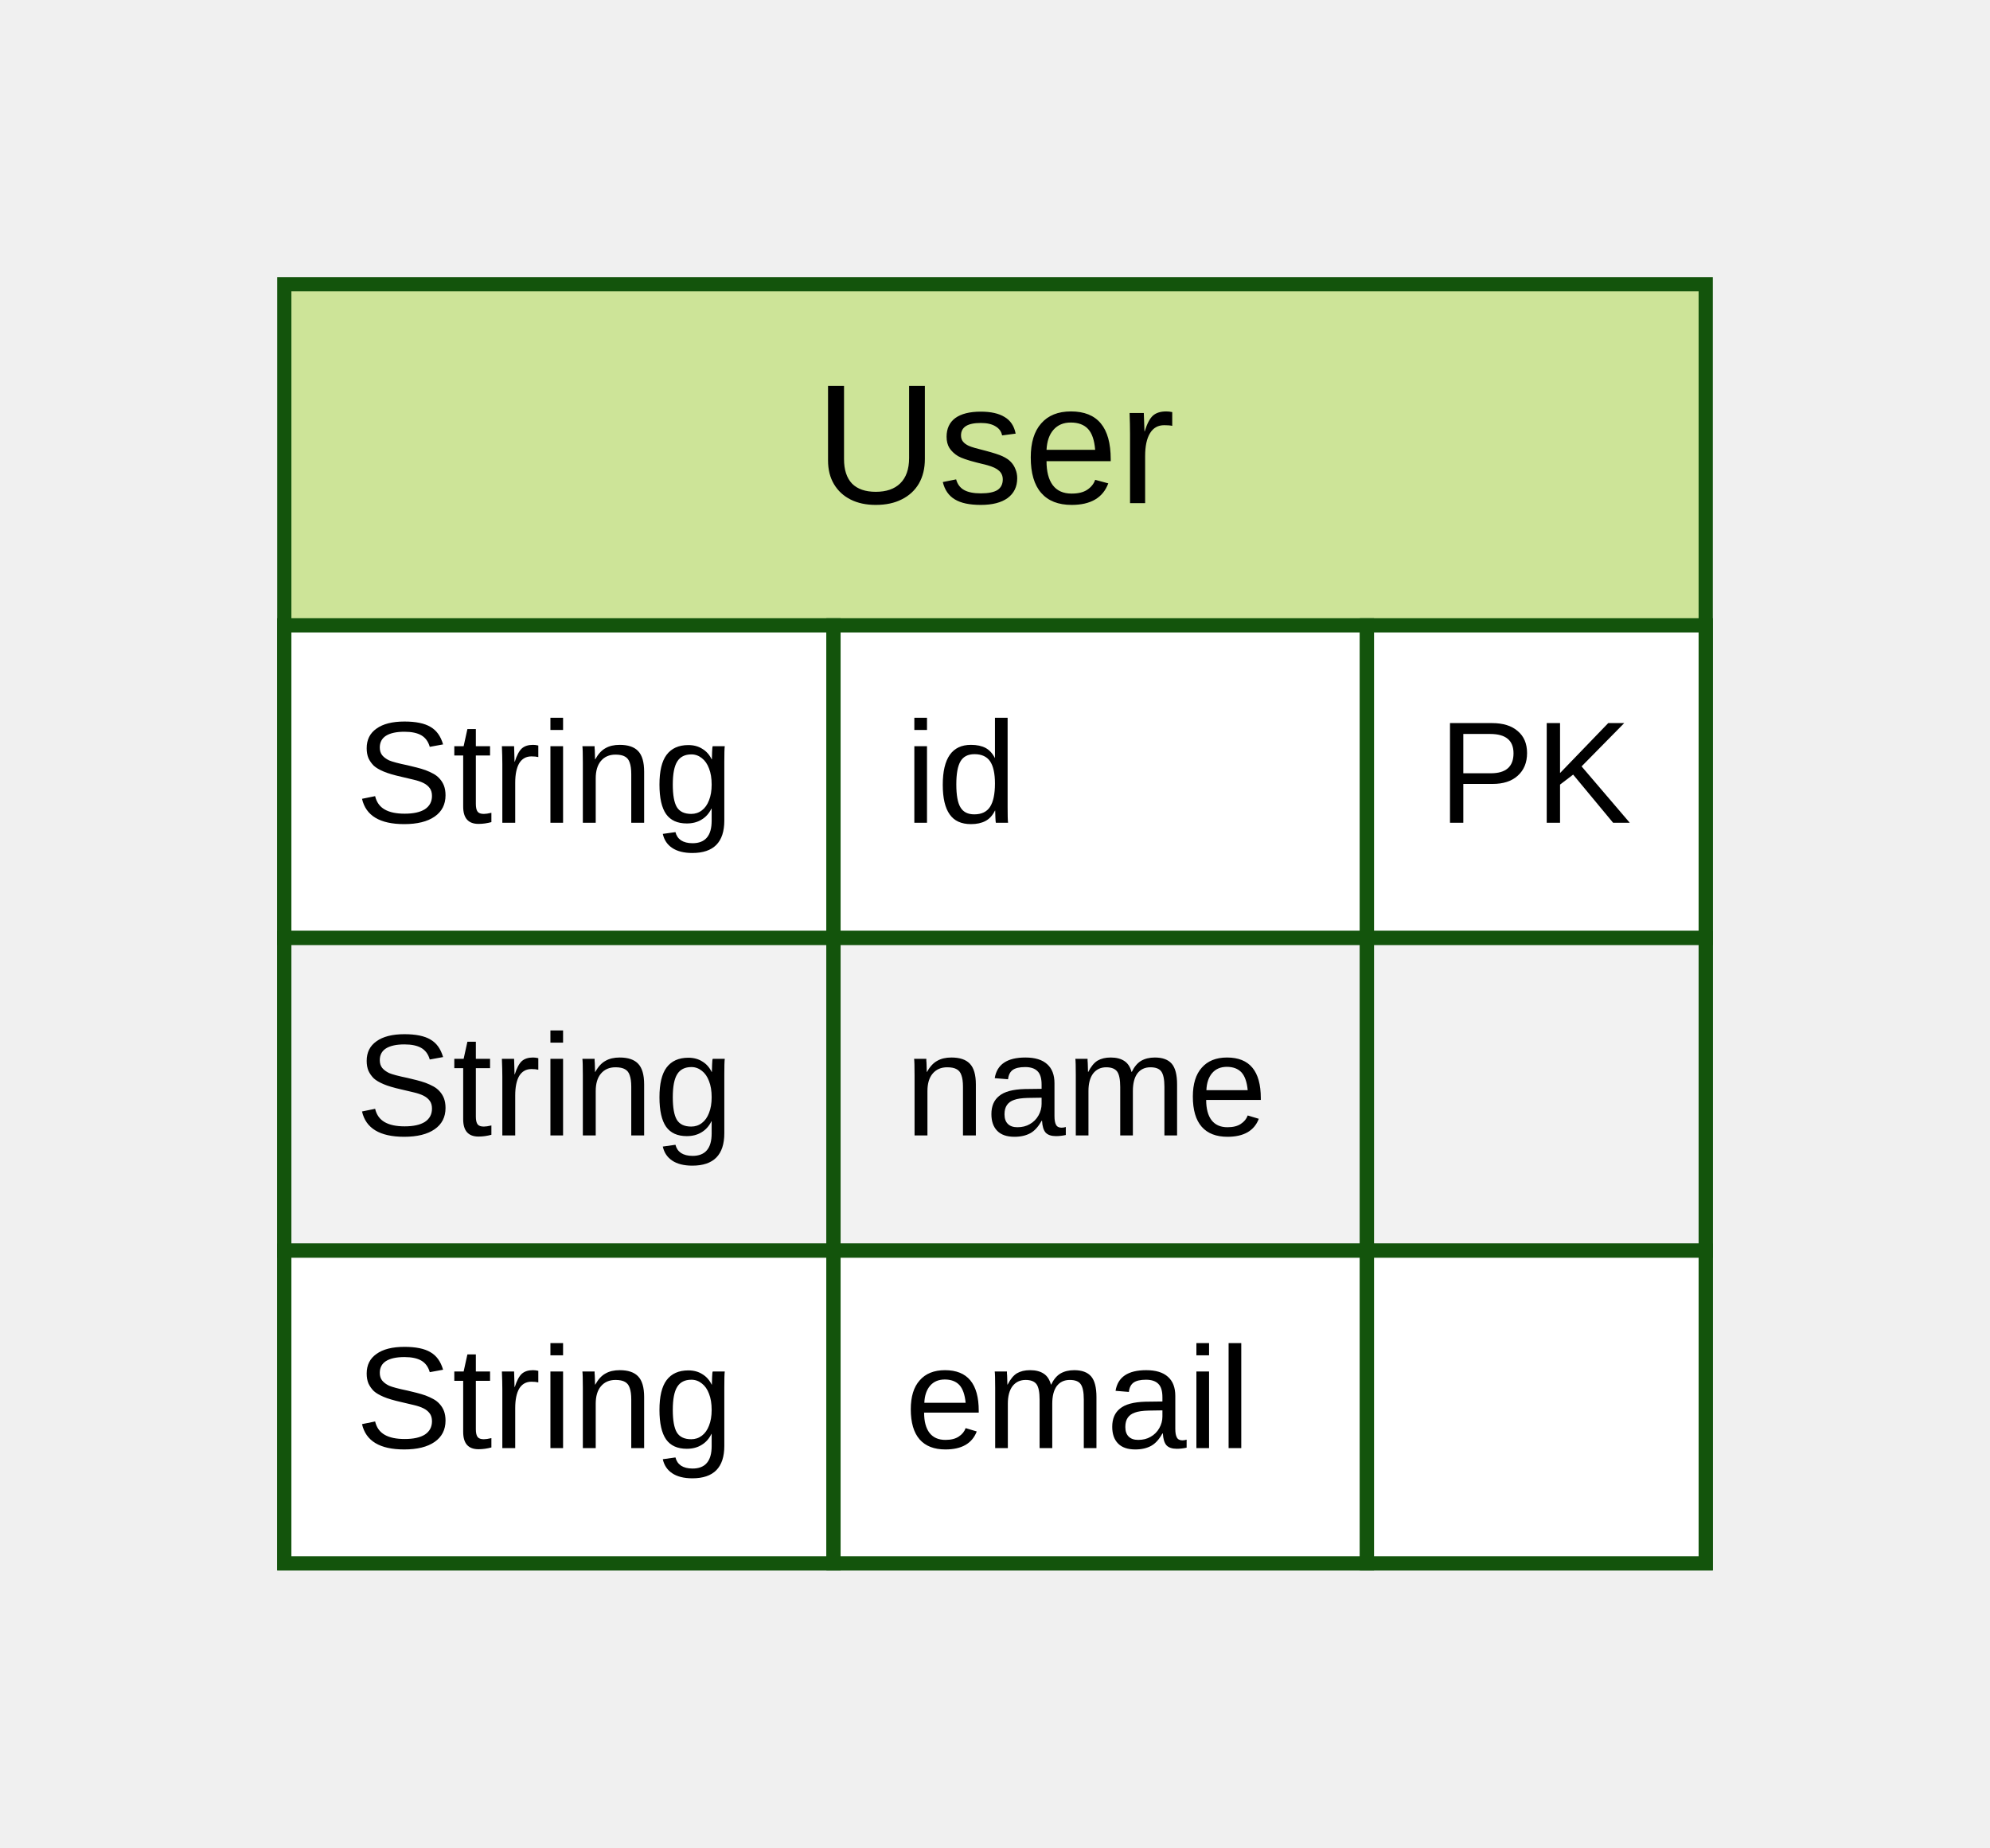
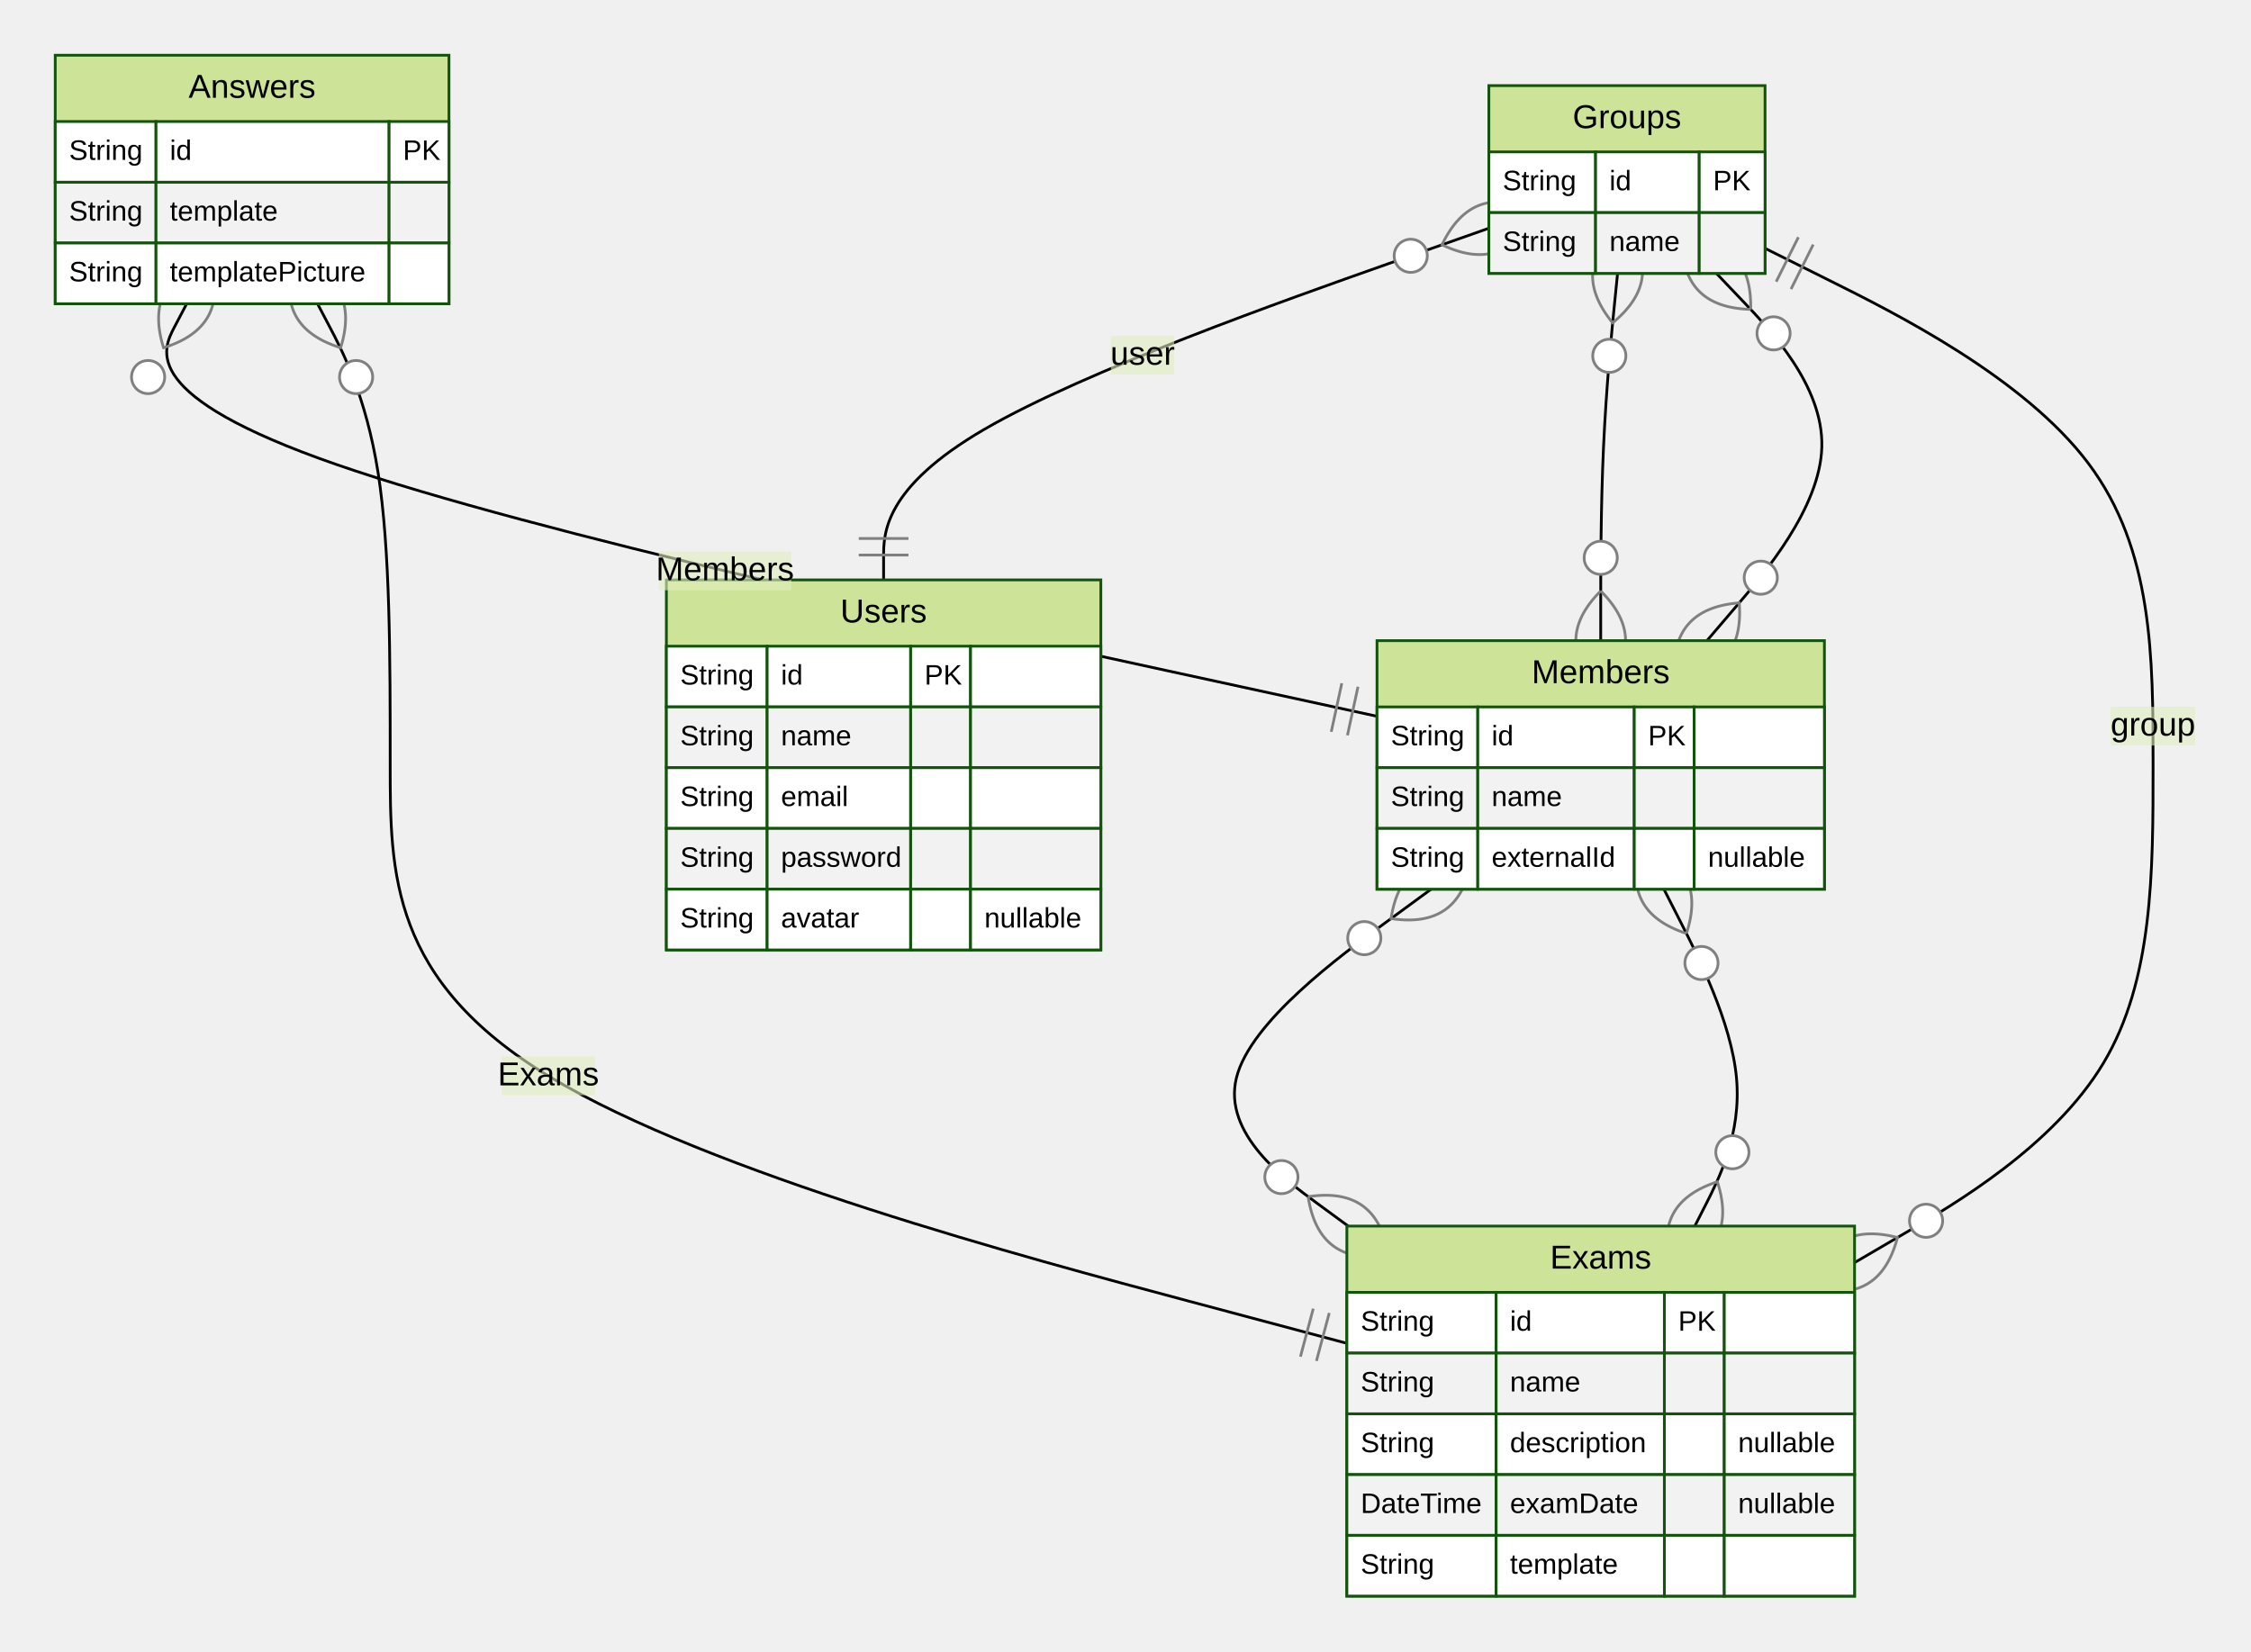
- <svg xmlns="http://www.w3.org/2000/svg" aria-labelledby="chart-title-mermaid-0 chart-desc-mermaid-0" role="img" viewBox="0 0 140 130" style="max-width: 140px; background-color: white;" width="100%" id="mermaid-0">
-   <style>
-     #mermaid-0 {
-       font-family: "trebuchet ms", verdana, arial, sans-serif;
-       font-size: 16px;
-       fill: #000000;
-     }
- 
-     #mermaid-0 .error-icon {
-       fill: #552222;
-     }
- 
-     #mermaid-0 .error-text {
-       fill: #552222;
-       stroke: #552222;
-     }
- 
-     #mermaid-0 .edge-thickness-normal {
-       stroke-width: 2px;
-     }
- 
-     #mermaid-0 .edge-thickness-thick {
-       stroke-width: 3.5px;
-     }
- 
-     #mermaid-0 .edge-pattern-solid {
-       stroke-dasharray: 0;
-     }
- 
-     #mermaid-0 .edge-pattern-dashed {
-       stroke-dasharray: 3;
-     }
- 
-     #mermaid-0 .edge-pattern-dotted {
-       stroke-dasharray: 2;
-     }
- 
-     #mermaid-0 .marker {
-       fill: #000000;
-       stroke: #000000;
-     }
- 
-     #mermaid-0 .marker.cross {
-       stroke: #000000;
-     }
- 
-     #mermaid-0 svg {
-       font-family: "trebuchet ms", verdana, arial, sans-serif;
-       font-size: 16px;
-     }
- 
-     #mermaid-0 .entityBox {
-       fill: #cde498;
-       stroke: #13540c;
-     }
- 
-     #mermaid-0 .attributeBoxOdd {
-       fill: #ffffff;
-       stroke: #13540c;
-     }
- 
-     #mermaid-0 .attributeBoxEven {
-       fill: #f2f2f2;
-       stroke: #13540c;
-     }
- 
-     #mermaid-0 .relationshipLabelBox {
-       fill: hsl(78.158, 58.462%, 84.51%);
-       opacity: 0.7;
-       background-color: hsl(78.158, 58.462%, 84.51%);
-     }
- 
-     #mermaid-0 .relationshipLabelBox rect {
-       opacity: 0.5;
-     }
- 
-     #mermaid-0 .relationshipLine {
-       stroke: #000000;
-     }
- 
-     #mermaid-0 :root {
-       --mermaid-font-family: "trebuchet ms", verdana, arial, sans-serif;
-     }
-   </style>
+ <svg xmlns="http://www.w3.org/2000/svg" aria-labelledby="chart-title-mermaid-0 chart-desc-mermaid-0" role="img" viewBox="0 0 815.042 598" style="max-width: 815.042px; background-color: white;" width="100%" id="mermaid-0">
+   <style>#mermaid-0 {font-family:"trebuchet ms",verdana,arial,sans-serif;font-size:16px;fill:#000000;}#mermaid-0 .error-icon{fill:#552222;}#mermaid-0 .error-text{fill:#552222;stroke:#552222;}#mermaid-0 .edge-thickness-normal{stroke-width:2px;}#mermaid-0 .edge-thickness-thick{stroke-width:3.5px;}#mermaid-0 .edge-pattern-solid{stroke-dasharray:0;}#mermaid-0 .edge-pattern-dashed{stroke-dasharray:3;}#mermaid-0 .edge-pattern-dotted{stroke-dasharray:2;}#mermaid-0 .marker{fill:#000000;stroke:#000000;}#mermaid-0 .marker.cross{stroke:#000000;}#mermaid-0 svg{font-family:"trebuchet ms",verdana,arial,sans-serif;font-size:16px;}#mermaid-0 .entityBox{fill:#cde498;stroke:#13540c;}#mermaid-0 .attributeBoxOdd{fill:#ffffff;stroke:#13540c;}#mermaid-0 .attributeBoxEven{fill:#f2f2f2;stroke:#13540c;}#mermaid-0 .relationshipLabelBox{fill:hsl(78.158, 58.462%, 84.51%);opacity:0.7;background-color:hsl(78.158, 58.462%, 84.51%);}#mermaid-0 .relationshipLabelBox rect{opacity:0.5;}#mermaid-0 .relationshipLine{stroke:#000000;}#mermaid-0 :root{--mermaid-font-family:"trebuchet ms",verdana,arial,sans-serif;}</style>
  <g />
  <defs>
    <marker orient="auto" markerHeight="18" markerWidth="18" refY="9" refX="0" id="ONLY_ONE_START">
      <path d="M9,0 L9,18 M15,0 L15,18" fill="none" stroke="gray" />
    </marker>
  </defs>
  <defs>
    <marker orient="auto" markerHeight="18" markerWidth="18" refY="9" refX="18" id="ONLY_ONE_END">
      <path d="M3,0 L3,18 M9,0 L9,18" fill="none" stroke="gray" />
    </marker>
  </defs>
  <defs>
    <marker orient="auto" markerHeight="18" markerWidth="30" refY="9" refX="0" id="ZERO_OR_ONE_START">
      <circle r="6" cy="9" cx="21" fill="white" stroke="gray" />
      <path d="M9,0 L9,18" fill="none" stroke="gray" />
    </marker>
  </defs>
  <defs>
    <marker orient="auto" markerHeight="18" markerWidth="30" refY="9" refX="30" id="ZERO_OR_ONE_END">
      <circle r="6" cy="9" cx="9" fill="white" stroke="gray" />
      <path d="M21,0 L21,18" fill="none" stroke="gray" />
    </marker>
  </defs>
  <defs>
    <marker orient="auto" markerHeight="36" markerWidth="45" refY="18" refX="18" id="ONE_OR_MORE_START">
      <path d="M0,18 Q 18,0 36,18 Q 18,36 0,18 M42,9 L42,27" fill="none" stroke="gray" />
    </marker>
  </defs>
  <defs>
    <marker orient="auto" markerHeight="36" markerWidth="45" refY="18" refX="27" id="ONE_OR_MORE_END">
      <path d="M3,9 L3,27 M9,18 Q27,0 45,18 Q27,36 9,18" fill="none" stroke="gray" />
    </marker>
  </defs>
  <defs>
    <marker orient="auto" markerHeight="36" markerWidth="57" refY="18" refX="18" id="ZERO_OR_MORE_START">
      <circle r="6" cy="18" cx="48" fill="white" stroke="gray" />
      <path d="M0,18 Q18,0 36,18 Q18,36 0,18" fill="none" stroke="gray" />
    </marker>
  </defs>
  <defs>
    <marker orient="auto" markerHeight="36" markerWidth="57" refY="18" refX="39" id="ZERO_OR_MORE_END">
      <circle r="6" cy="18" cx="9" fill="white" stroke="gray" />
      <path d="M21,18 Q39,0 57,18 Q39,36 21,18" fill="none" stroke="gray" />
    </marker>
  </defs>
-   <g transform="translate(20,20 )" id="User">
-     <rect height="90" width="100" y="0" x="0" stroke="gray" fill-opacity="100%" fill="honeydew" class="er entityBox" />
-     <text transform="translate(50,12)" style="font-family: &quot;trebuchet ms&quot;, verdana, arial, sans-serif;; font-size: 12px" text-anchor="middle" dominant-baseline="middle" y="0" x="0" id="entity-User" class="er entityLabel">User</text>
+   <path marker-start="url(#ZERO_OR_MORE_START)" marker-end="url(#ONLY_ONE_END)" fill="none" stroke="gray" d="M539.088,82.648L502.563,95.54C466.037,108.432,392.986,134.216,356.461,155.441C319.935,176.667,319.935,193.333,319.935,201.667L319.935,210" class="er relationshipLine" />
+   <path marker-start="url(#ZERO_OR_MORE_START)" marker-end="url(#ZERO_OR_MORE_END)" fill="none" stroke="gray" d="M585.688,99L584.671,109.167C583.654,119.333,581.621,139.667,580.604,161.833C579.587,184,579.587,208,579.587,220L579.587,232" class="er relationshipLine" />
+   <path marker-start="url(#ZERO_OR_MORE_START)" marker-end="url(#ONLY_ONE_END)" fill="none" stroke="gray" d="M671.5,457.231L689.514,446.693C707.529,436.154,743.558,415.077,761.573,385.039C779.587,355,779.587,316,779.587,277C779.587,238,779.587,199,756.171,167.822C732.754,136.645,685.921,113.29,662.505,101.612L639.088,89.935" class="er relationshipLine" />
+   <path marker-start="url(#ZERO_OR_MORE_START)" marker-end="url(#ZERO_OR_MORE_END)" fill="none" stroke="gray" d="M613.66,444L617.898,435.667C622.136,427.333,630.612,410.667,628.747,390.333C626.883,370,614.677,346,608.575,334L602.472,322" class="er relationshipLine" />
+   <path marker-start="url(#ZERO_OR_MORE_START)" marker-end="url(#ONLY_ONE_END)" fill="none" stroke="gray" d="M67.597,110L63.211,118.333C58.825,126.667,50.053,143.333,121.885,168.233C193.717,193.132,346.153,226.263,422.371,242.829L498.589,259.395" class="er relationshipLine" />
+   <path marker-start="url(#ZERO_OR_MORE_START)" marker-end="url(#ONLY_ONE_END)" fill="none" stroke="gray" d="M114.965,110L119.351,118.333C123.737,126.667,132.509,143.333,136.895,171.167C141.281,199,141.281,238,141.281,277C141.281,316,141.281,355,199.013,389.911C256.745,424.822,372.21,455.643,429.942,471.054L487.674,486.465" class="er relationshipLine" />
+   <path marker-start="url(#ZERO_OR_MORE_START)" marker-end="url(#ZERO_OR_MORE_END)" fill="none" stroke="gray" d="M618.049,232L628.305,220C638.561,208,659.074,184,659.646,161.833C660.217,139.667,640.847,119.333,631.162,109.167L621.477,99" class="er relationshipLine" />
+   <path marker-start="url(#ZERO_OR_MORE_START)" marker-end="url(#ZERO_OR_MORE_END)" fill="none" stroke="gray" d="M518.182,322L501.808,334C485.433,346,452.684,370,447.681,390.333C442.678,410.667,465.42,427.333,476.791,435.667L488.162,444" class="er relationshipLine" />
+   <g transform="translate(241.281,210 )" id="Users">
+     <rect height="134" width="157.308" y="0" x="0" stroke="gray" fill-opacity="100%" fill="honeydew" class="er entityBox" />
+     <text transform="translate(78.6541,12)" style="font-family: &quot;trebuchet ms&quot;, verdana, arial, sans-serif;; font-size: 12px" text-anchor="middle" dominant-baseline="middle" y="0" x="0" id="entity-Users" class="er entityLabel">Users</text>
+     <rect height="22" width="36.484" y="24" x="0" stroke="gray" fill-opacity="100%" fill="honeydew" class="er attributeBoxOdd" />
+     <text transform="translate(5,35)" style="font-family: &quot;trebuchet ms&quot;, verdana, arial, sans-serif;; font-size: 10.2px" text-anchor="left" dominant-baseline="middle" y="0" x="0" id="entity-Users-attr-1-type" class="er entityLabel">String</text>
+     <rect height="22" width="51.969" y="24" x="36.484" stroke="gray" fill-opacity="100%" fill="honeydew" class="er attributeBoxOdd" />
+     <text transform="translate(41.48438,35)" style="font-family: &quot;trebuchet ms&quot;, verdana, arial, sans-serif;; font-size: 10.2px" text-anchor="left" dominant-baseline="middle" y="0" x="0" id="entity-Users-attr-1-name" class="er entityLabel">id</text>
+     <rect height="22" width="21.681" y="24" x="88.453" stroke="gray" fill-opacity="100%" fill="honeydew" class="er attributeBoxOdd" />
+     <text transform="translate(93.45312,35)" style="font-family: &quot;trebuchet ms&quot;, verdana, arial, sans-serif;; font-size: 10.2px" text-anchor="left" dominant-baseline="middle" y="0" x="0" id="entity-Users-attr-1-key" class="er entityLabel">PK</text>
+     <rect height="22" width="47.174" y="24" x="110.134" stroke="gray" fill-opacity="100%" fill="honeydew" class="er attributeBoxOdd" />
+     <text transform="translate(115.1339,35)" style="font-family: &quot;trebuchet ms&quot;, verdana, arial, sans-serif;; font-size: 10.2px" text-anchor="left" dominant-baseline="middle" y="0" x="0" id="entity-Users-attr-1-comment" class="er entityLabel" />
+     <rect height="22" width="36.484" y="46" x="0" stroke="gray" fill-opacity="100%" fill="honeydew" class="er attributeBoxEven" />
+     <text transform="translate(5,57)" style="font-family: &quot;trebuchet ms&quot;, verdana, arial, sans-serif;; font-size: 10.2px" text-anchor="left" dominant-baseline="middle" y="0" x="0" id="entity-Users-attr-2-type" class="er entityLabel">String</text>
+     <rect height="22" width="51.969" y="46" x="36.484" stroke="gray" fill-opacity="100%" fill="honeydew" class="er attributeBoxEven" />
+     <text transform="translate(41.48438,57)" style="font-family: &quot;trebuchet ms&quot;, verdana, arial, sans-serif;; font-size: 10.2px" text-anchor="left" dominant-baseline="middle" y="0" x="0" id="entity-Users-attr-2-name" class="er entityLabel">name</text>
+     <rect height="22" width="21.681" y="46" x="88.453" stroke="gray" fill-opacity="100%" fill="honeydew" class="er attributeBoxEven" />
+     <text transform="translate(93.45312,57)" style="font-family: &quot;trebuchet ms&quot;, verdana, arial, sans-serif;; font-size: 10.2px" text-anchor="left" dominant-baseline="middle" y="0" x="0" id="entity-Users-attr-2-key" class="er entityLabel" />
+     <rect height="22" width="47.174" y="46" x="110.134" stroke="gray" fill-opacity="100%" fill="honeydew" class="er attributeBoxEven" />
+     <text transform="translate(115.1339,57)" style="font-family: &quot;trebuchet ms&quot;, verdana, arial, sans-serif;; font-size: 10.2px" text-anchor="left" dominant-baseline="middle" y="0" x="0" id="entity-Users-attr-2-comment" class="er entityLabel" />
+     <rect height="22" width="36.484" y="68" x="0" stroke="gray" fill-opacity="100%" fill="honeydew" class="er attributeBoxOdd" />
+     <text transform="translate(5,79)" style="font-family: &quot;trebuchet ms&quot;, verdana, arial, sans-serif;; font-size: 10.2px" text-anchor="left" dominant-baseline="middle" y="0" x="0" id="entity-Users-attr-3-type" class="er entityLabel">String</text>
+     <rect height="22" width="51.969" y="68" x="36.484" stroke="gray" fill-opacity="100%" fill="honeydew" class="er attributeBoxOdd" />
+     <text transform="translate(41.48438,79)" style="font-family: &quot;trebuchet ms&quot;, verdana, arial, sans-serif;; font-size: 10.2px" text-anchor="left" dominant-baseline="middle" y="0" x="0" id="entity-Users-attr-3-name" class="er entityLabel">email</text>
+     <rect height="22" width="21.681" y="68" x="88.453" stroke="gray" fill-opacity="100%" fill="honeydew" class="er attributeBoxOdd" />
+     <text transform="translate(93.45312,79)" style="font-family: &quot;trebuchet ms&quot;, verdana, arial, sans-serif;; font-size: 10.2px" text-anchor="left" dominant-baseline="middle" y="0" x="0" id="entity-Users-attr-3-key" class="er entityLabel" />
+     <rect height="22" width="47.174" y="68" x="110.134" stroke="gray" fill-opacity="100%" fill="honeydew" class="er attributeBoxOdd" />
+     <text transform="translate(115.1339,79)" style="font-family: &quot;trebuchet ms&quot;, verdana, arial, sans-serif;; font-size: 10.2px" text-anchor="left" dominant-baseline="middle" y="0" x="0" id="entity-Users-attr-3-comment" class="er entityLabel" />
+     <rect height="22" width="36.484" y="90" x="0" stroke="gray" fill-opacity="100%" fill="honeydew" class="er attributeBoxEven" />
+     <text transform="translate(5,101)" style="font-family: &quot;trebuchet ms&quot;, verdana, arial, sans-serif;; font-size: 10.2px" text-anchor="left" dominant-baseline="middle" y="0" x="0" id="entity-Users-attr-4-type" class="er entityLabel">String</text>
+     <rect height="22" width="51.969" y="90" x="36.484" stroke="gray" fill-opacity="100%" fill="honeydew" class="er attributeBoxEven" />
+     <text transform="translate(41.48438,101)" style="font-family: &quot;trebuchet ms&quot;, verdana, arial, sans-serif;; font-size: 10.2px" text-anchor="left" dominant-baseline="middle" y="0" x="0" id="entity-Users-attr-4-name" class="er entityLabel">password</text>
+     <rect height="22" width="21.681" y="90" x="88.453" stroke="gray" fill-opacity="100%" fill="honeydew" class="er attributeBoxEven" />
+     <text transform="translate(93.45312,101)" style="font-family: &quot;trebuchet ms&quot;, verdana, arial, sans-serif;; font-size: 10.2px" text-anchor="left" dominant-baseline="middle" y="0" x="0" id="entity-Users-attr-4-key" class="er entityLabel" />
+     <rect height="22" width="47.174" y="90" x="110.134" stroke="gray" fill-opacity="100%" fill="honeydew" class="er attributeBoxEven" />
+     <text transform="translate(115.1339,101)" style="font-family: &quot;trebuchet ms&quot;, verdana, arial, sans-serif;; font-size: 10.2px" text-anchor="left" dominant-baseline="middle" y="0" x="0" id="entity-Users-attr-4-comment" class="er entityLabel" />
+     <rect height="22" width="36.484" y="112" x="0" stroke="gray" fill-opacity="100%" fill="honeydew" class="er attributeBoxOdd" />
+     <text transform="translate(5,123)" style="font-family: &quot;trebuchet ms&quot;, verdana, arial, sans-serif;; font-size: 10.2px" text-anchor="left" dominant-baseline="middle" y="0" x="0" id="entity-Users-attr-5-type" class="er entityLabel">String</text>
+     <rect height="22" width="51.969" y="112" x="36.484" stroke="gray" fill-opacity="100%" fill="honeydew" class="er attributeBoxOdd" />
+     <text transform="translate(41.48438,123)" style="font-family: &quot;trebuchet ms&quot;, verdana, arial, sans-serif;; font-size: 10.2px" text-anchor="left" dominant-baseline="middle" y="0" x="0" id="entity-Users-attr-5-name" class="er entityLabel">avatar</text>
+     <rect height="22" width="21.681" y="112" x="88.453" stroke="gray" fill-opacity="100%" fill="honeydew" class="er attributeBoxOdd" />
+     <text transform="translate(93.45312,123)" style="font-family: &quot;trebuchet ms&quot;, verdana, arial, sans-serif;; font-size: 10.2px" text-anchor="left" dominant-baseline="middle" y="0" x="0" id="entity-Users-attr-5-key" class="er entityLabel" />
+     <rect height="22" width="47.174" y="112" x="110.134" stroke="gray" fill-opacity="100%" fill="honeydew" class="er attributeBoxOdd" />
+     <text transform="translate(115.1339,123)" style="font-family: &quot;trebuchet ms&quot;, verdana, arial, sans-serif;; font-size: 10.2px" text-anchor="left" dominant-baseline="middle" y="0" x="0" id="entity-Users-attr-5-comment" class="er entityLabel">nullable</text>
+   </g>
+   <g transform="translate(539.0881,31 )" id="Groups">
+     <rect height="68" width="100" y="0" x="0" stroke="gray" fill-opacity="100%" fill="honeydew" class="er entityBox" />
+     <text transform="translate(50,12)" style="font-family: &quot;trebuchet ms&quot;, verdana, arial, sans-serif;; font-size: 12px" text-anchor="middle" dominant-baseline="middle" y="0" x="0" id="entity-Groups" class="er entityLabel">Groups</text>
    <rect height="22" width="38.638" y="24" x="0" stroke="gray" fill-opacity="100%" fill="honeydew" class="er attributeBoxOdd" />
-     <text transform="translate(5,35)" style="font-family: &quot;trebuchet ms&quot;, verdana, arial, sans-serif;; font-size: 10.2px" text-anchor="left" dominant-baseline="middle" y="0" x="0" id="entity-User-attr-1-type" class="er entityLabel">String</text>
+     <text transform="translate(5,35)" style="font-family: &quot;trebuchet ms&quot;, verdana, arial, sans-serif;; font-size: 10.2px" text-anchor="left" dominant-baseline="middle" y="0" x="0" id="entity-Groups-attr-1-type" class="er entityLabel">String</text>
    <rect height="22" width="37.528" y="24" x="38.638" stroke="gray" fill-opacity="100%" fill="honeydew" class="er attributeBoxOdd" />
-     <text transform="translate(43.63762,35)" style="font-family: &quot;trebuchet ms&quot;, verdana, arial, sans-serif;; font-size: 10.2px" text-anchor="left" dominant-baseline="middle" y="0" x="0" id="entity-User-attr-1-name" class="er entityLabel">id</text>
+     <text transform="translate(43.63762,35)" style="font-family: &quot;trebuchet ms&quot;, verdana, arial, sans-serif;; font-size: 10.2px" text-anchor="left" dominant-baseline="middle" y="0" x="0" id="entity-Groups-attr-1-name" class="er entityLabel">id</text>
    <rect height="22" width="23.834" y="24" x="76.166" stroke="gray" fill-opacity="100%" fill="honeydew" class="er attributeBoxOdd" />
-     <text transform="translate(81.16603,35)" style="font-family: &quot;trebuchet ms&quot;, verdana, arial, sans-serif;; font-size: 10.2px" text-anchor="left" dominant-baseline="middle" y="0" x="0" id="entity-User-attr-1-key" class="er entityLabel">PK</text>
+     <text transform="translate(81.16603,35)" style="font-family: &quot;trebuchet ms&quot;, verdana, arial, sans-serif;; font-size: 10.2px" text-anchor="left" dominant-baseline="middle" y="0" x="0" id="entity-Groups-attr-1-key" class="er entityLabel">PK</text>
    <rect height="22" width="38.638" y="46" x="0" stroke="gray" fill-opacity="100%" fill="honeydew" class="er attributeBoxEven" />
-     <text transform="translate(5,57)" style="font-family: &quot;trebuchet ms&quot;, verdana, arial, sans-serif;; font-size: 10.2px" text-anchor="left" dominant-baseline="middle" y="0" x="0" id="entity-User-attr-2-type" class="er entityLabel">String</text>
+     <text transform="translate(5,57)" style="font-family: &quot;trebuchet ms&quot;, verdana, arial, sans-serif;; font-size: 10.2px" text-anchor="left" dominant-baseline="middle" y="0" x="0" id="entity-Groups-attr-2-type" class="er entityLabel">String</text>
    <rect height="22" width="37.528" y="46" x="38.638" stroke="gray" fill-opacity="100%" fill="honeydew" class="er attributeBoxEven" />
-     <text transform="translate(43.63762,57)" style="font-family: &quot;trebuchet ms&quot;, verdana, arial, sans-serif;; font-size: 10.2px" text-anchor="left" dominant-baseline="middle" y="0" x="0" id="entity-User-attr-2-name" class="er entityLabel">name</text>
+     <text transform="translate(43.63762,57)" style="font-family: &quot;trebuchet ms&quot;, verdana, arial, sans-serif;; font-size: 10.2px" text-anchor="left" dominant-baseline="middle" y="0" x="0" id="entity-Groups-attr-2-name" class="er entityLabel">name</text>
    <rect height="22" width="23.834" y="46" x="76.166" stroke="gray" fill-opacity="100%" fill="honeydew" class="er attributeBoxEven" />
-     <text transform="translate(81.16603,57)" style="font-family: &quot;trebuchet ms&quot;, verdana, arial, sans-serif;; font-size: 10.2px" text-anchor="left" dominant-baseline="middle" y="0" x="0" id="entity-User-attr-2-key" class="er entityLabel" />
-     <rect height="22" width="38.638" y="68" x="0" stroke="gray" fill-opacity="100%" fill="honeydew" class="er attributeBoxOdd" />
-     <text transform="translate(5,79)" style="font-family: &quot;trebuchet ms&quot;, verdana, arial, sans-serif;; font-size: 10.2px" text-anchor="left" dominant-baseline="middle" y="0" x="0" id="entity-User-attr-3-type" class="er entityLabel">String</text>
-     <rect height="22" width="37.528" y="68" x="38.638" stroke="gray" fill-opacity="100%" fill="honeydew" class="er attributeBoxOdd" />
-     <text transform="translate(43.63762,79)" style="font-family: &quot;trebuchet ms&quot;, verdana, arial, sans-serif;; font-size: 10.2px" text-anchor="left" dominant-baseline="middle" y="0" x="0" id="entity-User-attr-3-name" class="er entityLabel">email</text>
-     <rect height="22" width="23.834" y="68" x="76.166" stroke="gray" fill-opacity="100%" fill="honeydew" class="er attributeBoxOdd" />
-     <text transform="translate(81.16603,79)" style="font-family: &quot;trebuchet ms&quot;, verdana, arial, sans-serif;; font-size: 10.2px" text-anchor="left" dominant-baseline="middle" y="0" x="0" id="entity-User-attr-3-key" class="er entityLabel" />
-   </g>
+     <text transform="translate(81.16603,57)" style="font-family: &quot;trebuchet ms&quot;, verdana, arial, sans-serif;; font-size: 10.2px" text-anchor="left" dominant-baseline="middle" y="0" x="0" id="entity-Groups-attr-2-key" class="er entityLabel" />
+   </g>
+   <g transform="translate(487.6744,444 )" id="Exams">
+     <rect height="134" width="183.825" y="0" x="0" stroke="gray" fill-opacity="100%" fill="honeydew" class="er entityBox" />
+     <text transform="translate(91.91267,12)" style="font-family: &quot;trebuchet ms&quot;, verdana, arial, sans-serif;; font-size: 12px" text-anchor="middle" dominant-baseline="middle" y="0" x="0" id="entity-Exams" class="er entityLabel">Exams</text>
+     <rect height="22" width="54.048" y="24" x="0" stroke="gray" fill-opacity="100%" fill="honeydew" class="er attributeBoxOdd" />
+     <text transform="translate(5,35)" style="font-family: &quot;trebuchet ms&quot;, verdana, arial, sans-serif;; font-size: 10.2px" text-anchor="left" dominant-baseline="middle" y="0" x="0" id="entity-Exams-attr-1-type" class="er entityLabel">String</text>
+     <rect height="22" width="60.922" y="24" x="54.048" stroke="gray" fill-opacity="100%" fill="honeydew" class="er attributeBoxOdd" />
+     <text transform="translate(59.0484,35)" style="font-family: &quot;trebuchet ms&quot;, verdana, arial, sans-serif;; font-size: 10.2px" text-anchor="left" dominant-baseline="middle" y="0" x="0" id="entity-Exams-attr-1-name" class="er entityLabel">id</text>
+     <rect height="22" width="21.681" y="24" x="114.97" stroke="gray" fill-opacity="100%" fill="honeydew" class="er attributeBoxOdd" />
+     <text transform="translate(119.9703,35)" style="font-family: &quot;trebuchet ms&quot;, verdana, arial, sans-serif;; font-size: 10.2px" text-anchor="left" dominant-baseline="middle" y="0" x="0" id="entity-Exams-attr-1-key" class="er entityLabel">PK</text>
+     <rect height="22" width="47.174" y="24" x="136.651" stroke="gray" fill-opacity="100%" fill="honeydew" class="er attributeBoxOdd" />
+     <text transform="translate(141.651,35)" style="font-family: &quot;trebuchet ms&quot;, verdana, arial, sans-serif;; font-size: 10.2px" text-anchor="left" dominant-baseline="middle" y="0" x="0" id="entity-Exams-attr-1-comment" class="er entityLabel" />
+     <rect height="22" width="54.048" y="46" x="0" stroke="gray" fill-opacity="100%" fill="honeydew" class="er attributeBoxEven" />
+     <text transform="translate(5,57)" style="font-family: &quot;trebuchet ms&quot;, verdana, arial, sans-serif;; font-size: 10.2px" text-anchor="left" dominant-baseline="middle" y="0" x="0" id="entity-Exams-attr-2-type" class="er entityLabel">String</text>
+     <rect height="22" width="60.922" y="46" x="54.048" stroke="gray" fill-opacity="100%" fill="honeydew" class="er attributeBoxEven" />
+     <text transform="translate(59.0484,57)" style="font-family: &quot;trebuchet ms&quot;, verdana, arial, sans-serif;; font-size: 10.2px" text-anchor="left" dominant-baseline="middle" y="0" x="0" id="entity-Exams-attr-2-name" class="er entityLabel">name</text>
+     <rect height="22" width="21.681" y="46" x="114.97" stroke="gray" fill-opacity="100%" fill="honeydew" class="er attributeBoxEven" />
+     <text transform="translate(119.9703,57)" style="font-family: &quot;trebuchet ms&quot;, verdana, arial, sans-serif;; font-size: 10.2px" text-anchor="left" dominant-baseline="middle" y="0" x="0" id="entity-Exams-attr-2-key" class="er entityLabel" />
+     <rect height="22" width="47.174" y="46" x="136.651" stroke="gray" fill-opacity="100%" fill="honeydew" class="er attributeBoxEven" />
+     <text transform="translate(141.651,57)" style="font-family: &quot;trebuchet ms&quot;, verdana, arial, sans-serif;; font-size: 10.2px" text-anchor="left" dominant-baseline="middle" y="0" x="0" id="entity-Exams-attr-2-comment" class="er entityLabel" />
+     <rect height="22" width="54.048" y="68" x="0" stroke="gray" fill-opacity="100%" fill="honeydew" class="er attributeBoxOdd" />
+     <text transform="translate(5,79)" style="font-family: &quot;trebuchet ms&quot;, verdana, arial, sans-serif;; font-size: 10.2px" text-anchor="left" dominant-baseline="middle" y="0" x="0" id="entity-Exams-attr-3-type" class="er entityLabel">String</text>
+     <rect height="22" width="60.922" y="68" x="54.048" stroke="gray" fill-opacity="100%" fill="honeydew" class="er attributeBoxOdd" />
+     <text transform="translate(59.0484,79)" style="font-family: &quot;trebuchet ms&quot;, verdana, arial, sans-serif;; font-size: 10.2px" text-anchor="left" dominant-baseline="middle" y="0" x="0" id="entity-Exams-attr-3-name" class="er entityLabel">description</text>
+     <rect height="22" width="21.681" y="68" x="114.97" stroke="gray" fill-opacity="100%" fill="honeydew" class="er attributeBoxOdd" />
+     <text transform="translate(119.9703,79)" style="font-family: &quot;trebuchet ms&quot;, verdana, arial, sans-serif;; font-size: 10.2px" text-anchor="left" dominant-baseline="middle" y="0" x="0" id="entity-Exams-attr-3-key" class="er entityLabel" />
+     <rect height="22" width="47.174" y="68" x="136.651" stroke="gray" fill-opacity="100%" fill="honeydew" class="er attributeBoxOdd" />
+     <text transform="translate(141.651,79)" style="font-family: &quot;trebuchet ms&quot;, verdana, arial, sans-serif;; font-size: 10.2px" text-anchor="left" dominant-baseline="middle" y="0" x="0" id="entity-Exams-attr-3-comment" class="er entityLabel">nullable</text>
+     <rect height="22" width="54.048" y="90" x="0" stroke="gray" fill-opacity="100%" fill="honeydew" class="er attributeBoxEven" />
+     <text transform="translate(5,101)" style="font-family: &quot;trebuchet ms&quot;, verdana, arial, sans-serif;; font-size: 10.2px" text-anchor="left" dominant-baseline="middle" y="0" x="0" id="entity-Exams-attr-4-type" class="er entityLabel">DateTime</text>
+     <rect height="22" width="60.922" y="90" x="54.048" stroke="gray" fill-opacity="100%" fill="honeydew" class="er attributeBoxEven" />
+     <text transform="translate(59.0484,101)" style="font-family: &quot;trebuchet ms&quot;, verdana, arial, sans-serif;; font-size: 10.2px" text-anchor="left" dominant-baseline="middle" y="0" x="0" id="entity-Exams-attr-4-name" class="er entityLabel">examDate</text>
+     <rect height="22" width="21.681" y="90" x="114.97" stroke="gray" fill-opacity="100%" fill="honeydew" class="er attributeBoxEven" />
+     <text transform="translate(119.9703,101)" style="font-family: &quot;trebuchet ms&quot;, verdana, arial, sans-serif;; font-size: 10.2px" text-anchor="left" dominant-baseline="middle" y="0" x="0" id="entity-Exams-attr-4-key" class="er entityLabel" />
+     <rect height="22" width="47.174" y="90" x="136.651" stroke="gray" fill-opacity="100%" fill="honeydew" class="er attributeBoxEven" />
+     <text transform="translate(141.651,101)" style="font-family: &quot;trebuchet ms&quot;, verdana, arial, sans-serif;; font-size: 10.2px" text-anchor="left" dominant-baseline="middle" y="0" x="0" id="entity-Exams-attr-4-comment" class="er entityLabel">nullable</text>
+     <rect height="22" width="54.048" y="112" x="0" stroke="gray" fill-opacity="100%" fill="honeydew" class="er attributeBoxOdd" />
+     <text transform="translate(5,123)" style="font-family: &quot;trebuchet ms&quot;, verdana, arial, sans-serif;; font-size: 10.2px" text-anchor="left" dominant-baseline="middle" y="0" x="0" id="entity-Exams-attr-5-type" class="er entityLabel">String</text>
+     <rect height="22" width="60.922" y="112" x="54.048" stroke="gray" fill-opacity="100%" fill="honeydew" class="er attributeBoxOdd" />
+     <text transform="translate(59.0484,123)" style="font-family: &quot;trebuchet ms&quot;, verdana, arial, sans-serif;; font-size: 10.2px" text-anchor="left" dominant-baseline="middle" y="0" x="0" id="entity-Exams-attr-5-name" class="er entityLabel">template</text>
+     <rect height="22" width="21.681" y="112" x="114.97" stroke="gray" fill-opacity="100%" fill="honeydew" class="er attributeBoxOdd" />
+     <text transform="translate(119.9703,123)" style="font-family: &quot;trebuchet ms&quot;, verdana, arial, sans-serif;; font-size: 10.2px" text-anchor="left" dominant-baseline="middle" y="0" x="0" id="entity-Exams-attr-5-key" class="er entityLabel" />
+     <rect height="22" width="47.174" y="112" x="136.651" stroke="gray" fill-opacity="100%" fill="honeydew" class="er attributeBoxOdd" />
+     <text transform="translate(141.651,123)" style="font-family: &quot;trebuchet ms&quot;, verdana, arial, sans-serif;; font-size: 10.2px" text-anchor="left" dominant-baseline="middle" y="0" x="0" id="entity-Exams-attr-5-comment" class="er entityLabel" />
+   </g>
+   <g transform="translate(20,20 )" id="Answers">
+     <rect height="90" width="142.562" y="0" x="0" stroke="gray" fill-opacity="100%" fill="honeydew" class="er entityBox" />
+     <text transform="translate(71.28102,12)" style="font-family: &quot;trebuchet ms&quot;, verdana, arial, sans-serif;; font-size: 12px" text-anchor="middle" dominant-baseline="middle" y="0" x="0" id="entity-Answers" class="er entityLabel">Answers</text>
+     <rect height="22" width="36.484" y="24" x="0" stroke="gray" fill-opacity="100%" fill="honeydew" class="er attributeBoxOdd" />
+     <text transform="translate(5,35)" style="font-family: &quot;trebuchet ms&quot;, verdana, arial, sans-serif;; font-size: 10.2px" text-anchor="left" dominant-baseline="middle" y="0" x="0" id="entity-Answers-attr-1-type" class="er entityLabel">String</text>
+     <rect height="22" width="84.397" y="24" x="36.484" stroke="gray" fill-opacity="100%" fill="honeydew" class="er attributeBoxOdd" />
+     <text transform="translate(41.48438,35)" style="font-family: &quot;trebuchet ms&quot;, verdana, arial, sans-serif;; font-size: 10.2px" text-anchor="left" dominant-baseline="middle" y="0" x="0" id="entity-Answers-attr-1-name" class="er entityLabel">id</text>
+     <rect height="22" width="21.681" y="24" x="120.881" stroke="gray" fill-opacity="100%" fill="honeydew" class="er attributeBoxOdd" />
+     <text transform="translate(125.8813,35)" style="font-family: &quot;trebuchet ms&quot;, verdana, arial, sans-serif;; font-size: 10.2px" text-anchor="left" dominant-baseline="middle" y="0" x="0" id="entity-Answers-attr-1-key" class="er entityLabel">PK</text>
+     <rect height="22" width="36.484" y="46" x="0" stroke="gray" fill-opacity="100%" fill="honeydew" class="er attributeBoxEven" />
+     <text transform="translate(5,57)" style="font-family: &quot;trebuchet ms&quot;, verdana, arial, sans-serif;; font-size: 10.2px" text-anchor="left" dominant-baseline="middle" y="0" x="0" id="entity-Answers-attr-2-type" class="er entityLabel">String</text>
+     <rect height="22" width="84.397" y="46" x="36.484" stroke="gray" fill-opacity="100%" fill="honeydew" class="er attributeBoxEven" />
+     <text transform="translate(41.48438,57)" style="font-family: &quot;trebuchet ms&quot;, verdana, arial, sans-serif;; font-size: 10.2px" text-anchor="left" dominant-baseline="middle" y="0" x="0" id="entity-Answers-attr-2-name" class="er entityLabel">template</text>
+     <rect height="22" width="21.681" y="46" x="120.881" stroke="gray" fill-opacity="100%" fill="honeydew" class="er attributeBoxEven" />
+     <text transform="translate(125.8813,57)" style="font-family: &quot;trebuchet ms&quot;, verdana, arial, sans-serif;; font-size: 10.2px" text-anchor="left" dominant-baseline="middle" y="0" x="0" id="entity-Answers-attr-2-key" class="er entityLabel" />
+     <rect height="22" width="36.484" y="68" x="0" stroke="gray" fill-opacity="100%" fill="honeydew" class="er attributeBoxOdd" />
+     <text transform="translate(5,79)" style="font-family: &quot;trebuchet ms&quot;, verdana, arial, sans-serif;; font-size: 10.2px" text-anchor="left" dominant-baseline="middle" y="0" x="0" id="entity-Answers-attr-3-type" class="er entityLabel">String</text>
+     <rect height="22" width="84.397" y="68" x="36.484" stroke="gray" fill-opacity="100%" fill="honeydew" class="er attributeBoxOdd" />
+     <text transform="translate(41.48438,79)" style="font-family: &quot;trebuchet ms&quot;, verdana, arial, sans-serif;; font-size: 10.2px" text-anchor="left" dominant-baseline="middle" y="0" x="0" id="entity-Answers-attr-3-name" class="er entityLabel">templatePicture</text>
+     <rect height="22" width="21.681" y="68" x="120.881" stroke="gray" fill-opacity="100%" fill="honeydew" class="er attributeBoxOdd" />
+     <text transform="translate(125.8813,79)" style="font-family: &quot;trebuchet ms&quot;, verdana, arial, sans-serif;; font-size: 10.2px" text-anchor="left" dominant-baseline="middle" y="0" x="0" id="entity-Answers-attr-3-key" class="er entityLabel" />
+   </g>
+   <g transform="translate(498.5892,232 )" id="Members">
+     <rect height="90" width="161.996" y="0" x="0" stroke="gray" fill-opacity="100%" fill="honeydew" class="er entityBox" />
+     <text transform="translate(80.99785,12)" style="font-family: &quot;trebuchet ms&quot;, verdana, arial, sans-serif;; font-size: 12px" text-anchor="middle" dominant-baseline="middle" y="0" x="0" id="entity-Members" class="er entityLabel">Members</text>
+     <rect height="22" width="36.484" y="24" x="0" stroke="gray" fill-opacity="100%" fill="honeydew" class="er attributeBoxOdd" />
+     <text transform="translate(5,35)" style="font-family: &quot;trebuchet ms&quot;, verdana, arial, sans-serif;; font-size: 10.2px" text-anchor="left" dominant-baseline="middle" y="0" x="0" id="entity-Members-attr-1-type" class="er entityLabel">String</text>
+     <rect height="22" width="56.656" y="24" x="36.484" stroke="gray" fill-opacity="100%" fill="honeydew" class="er attributeBoxOdd" />
+     <text transform="translate(41.48438,35)" style="font-family: &quot;trebuchet ms&quot;, verdana, arial, sans-serif;; font-size: 10.2px" text-anchor="left" dominant-baseline="middle" y="0" x="0" id="entity-Members-attr-1-name" class="er entityLabel">id</text>
+     <rect height="22" width="21.681" y="24" x="93.141" stroke="gray" fill-opacity="100%" fill="honeydew" class="er attributeBoxOdd" />
+     <text transform="translate(98.14062,35)" style="font-family: &quot;trebuchet ms&quot;, verdana, arial, sans-serif;; font-size: 10.2px" text-anchor="left" dominant-baseline="middle" y="0" x="0" id="entity-Members-attr-1-key" class="er entityLabel">PK</text>
+     <rect height="22" width="47.174" y="24" x="114.821" stroke="gray" fill-opacity="100%" fill="honeydew" class="er attributeBoxOdd" />
+     <text transform="translate(119.8214,35)" style="font-family: &quot;trebuchet ms&quot;, verdana, arial, sans-serif;; font-size: 10.2px" text-anchor="left" dominant-baseline="middle" y="0" x="0" id="entity-Members-attr-1-comment" class="er entityLabel" />
+     <rect height="22" width="36.484" y="46" x="0" stroke="gray" fill-opacity="100%" fill="honeydew" class="er attributeBoxEven" />
+     <text transform="translate(5,57)" style="font-family: &quot;trebuchet ms&quot;, verdana, arial, sans-serif;; font-size: 10.2px" text-anchor="left" dominant-baseline="middle" y="0" x="0" id="entity-Members-attr-2-type" class="er entityLabel">String</text>
+     <rect height="22" width="56.656" y="46" x="36.484" stroke="gray" fill-opacity="100%" fill="honeydew" class="er attributeBoxEven" />
+     <text transform="translate(41.48438,57)" style="font-family: &quot;trebuchet ms&quot;, verdana, arial, sans-serif;; font-size: 10.2px" text-anchor="left" dominant-baseline="middle" y="0" x="0" id="entity-Members-attr-2-name" class="er entityLabel">name</text>
+     <rect height="22" width="21.681" y="46" x="93.141" stroke="gray" fill-opacity="100%" fill="honeydew" class="er attributeBoxEven" />
+     <text transform="translate(98.14062,57)" style="font-family: &quot;trebuchet ms&quot;, verdana, arial, sans-serif;; font-size: 10.2px" text-anchor="left" dominant-baseline="middle" y="0" x="0" id="entity-Members-attr-2-key" class="er entityLabel" />
+     <rect height="22" width="47.174" y="46" x="114.821" stroke="gray" fill-opacity="100%" fill="honeydew" class="er attributeBoxEven" />
+     <text transform="translate(119.8214,57)" style="font-family: &quot;trebuchet ms&quot;, verdana, arial, sans-serif;; font-size: 10.2px" text-anchor="left" dominant-baseline="middle" y="0" x="0" id="entity-Members-attr-2-comment" class="er entityLabel" />
+     <rect height="22" width="36.484" y="68" x="0" stroke="gray" fill-opacity="100%" fill="honeydew" class="er attributeBoxOdd" />
+     <text transform="translate(5,79)" style="font-family: &quot;trebuchet ms&quot;, verdana, arial, sans-serif;; font-size: 10.2px" text-anchor="left" dominant-baseline="middle" y="0" x="0" id="entity-Members-attr-3-type" class="er entityLabel">String</text>
+     <rect height="22" width="56.656" y="68" x="36.484" stroke="gray" fill-opacity="100%" fill="honeydew" class="er attributeBoxOdd" />
+     <text transform="translate(41.48438,79)" style="font-family: &quot;trebuchet ms&quot;, verdana, arial, sans-serif;; font-size: 10.2px" text-anchor="left" dominant-baseline="middle" y="0" x="0" id="entity-Members-attr-3-name" class="er entityLabel">externalId</text>
+     <rect height="22" width="21.681" y="68" x="93.141" stroke="gray" fill-opacity="100%" fill="honeydew" class="er attributeBoxOdd" />
+     <text transform="translate(98.14062,79)" style="font-family: &quot;trebuchet ms&quot;, verdana, arial, sans-serif;; font-size: 10.2px" text-anchor="left" dominant-baseline="middle" y="0" x="0" id="entity-Members-attr-3-key" class="er entityLabel" />
+     <rect height="22" width="47.174" y="68" x="114.821" stroke="gray" fill-opacity="100%" fill="honeydew" class="er attributeBoxOdd" />
+     <text transform="translate(119.8214,79)" style="font-family: &quot;trebuchet ms&quot;, verdana, arial, sans-serif;; font-size: 10.2px" text-anchor="left" dominant-baseline="middle" y="0" x="0" id="entity-Members-attr-3-comment" class="er entityLabel">nullable</text>
+   </g>
+   <rect fill-opacity="85%" fill="white" height="14" width="22.959" y="121.673" x="402.226" class="er relationshipLabelBox" />
+   <text style="font-family: &quot;trebuchet ms&quot;, verdana, arial, sans-serif;; font-size: 12px" dominant-baseline="middle" text-anchor="middle" y="128.673" x="413.706" id="rel1" class="er relationshipLabel">user</text>
+   <rect fill-opacity="85%" fill="white" height="0" width="0" y="165.397" x="580.45" class="er relationshipLabelBox" />
+   <text style="font-family: &quot;trebuchet ms&quot;, verdana, arial, sans-serif;; font-size: 12px" dominant-baseline="middle" text-anchor="middle" y="165.397" x="580.45" id="rel2" class="er relationshipLabel" />
+   <rect fill-opacity="85%" fill="white" height="14" width="30.684" y="255.982" x="764.204" class="er relationshipLabelBox" />
+   <text style="font-family: &quot;trebuchet ms&quot;, verdana, arial, sans-serif;; font-size: 12px" dominant-baseline="middle" text-anchor="middle" y="262.982" x="779.546" id="rel3" class="er relationshipLabel">group</text>
+   <rect fill-opacity="85%" fill="white" height="0" width="0" y="381.935" x="627.467" class="er relationshipLabelBox" />
+   <text style="font-family: &quot;trebuchet ms&quot;, verdana, arial, sans-serif;; font-size: 12px" dominant-baseline="middle" text-anchor="middle" y="381.935" x="627.467" id="rel4" class="er relationshipLabel" />
+   <rect fill-opacity="85%" fill="white" height="14" width="47.914" y="199.751" x="238.556" class="er relationshipLabelBox" />
+   <text style="font-family: &quot;trebuchet ms&quot;, verdana, arial, sans-serif;; font-size: 12px" dominant-baseline="middle" text-anchor="middle" y="206.751" x="262.513" id="rel5" class="er relationshipLabel">Members</text>
+   <rect fill-opacity="85%" fill="white" height="14" width="33.705" y="382.633" x="181.704" class="er relationshipLabelBox" />
+   <text style="font-family: &quot;trebuchet ms&quot;, verdana, arial, sans-serif;; font-size: 12px" dominant-baseline="middle" text-anchor="middle" y="389.633" x="198.556" id="rel6" class="er relationshipLabel">Exams</text>
+   <rect fill-opacity="85%" fill="white" height="0" width="0" y="165.609" x="659.363" class="er relationshipLabelBox" />
+   <text style="font-family: &quot;trebuchet ms&quot;, verdana, arial, sans-serif;; font-size: 12px" dominant-baseline="middle" text-anchor="middle" y="165.609" x="659.363" id="rel7" class="er relationshipLabel" />
+   <rect fill-opacity="85%" fill="white" height="0" width="0" y="377.623" x="453.792" class="er relationshipLabelBox" />
+   <text style="font-family: &quot;trebuchet ms&quot;, verdana, arial, sans-serif;; font-size: 12px" dominant-baseline="middle" text-anchor="middle" y="377.623" x="453.792" id="rel8" class="er relationshipLabel" />
</svg>
